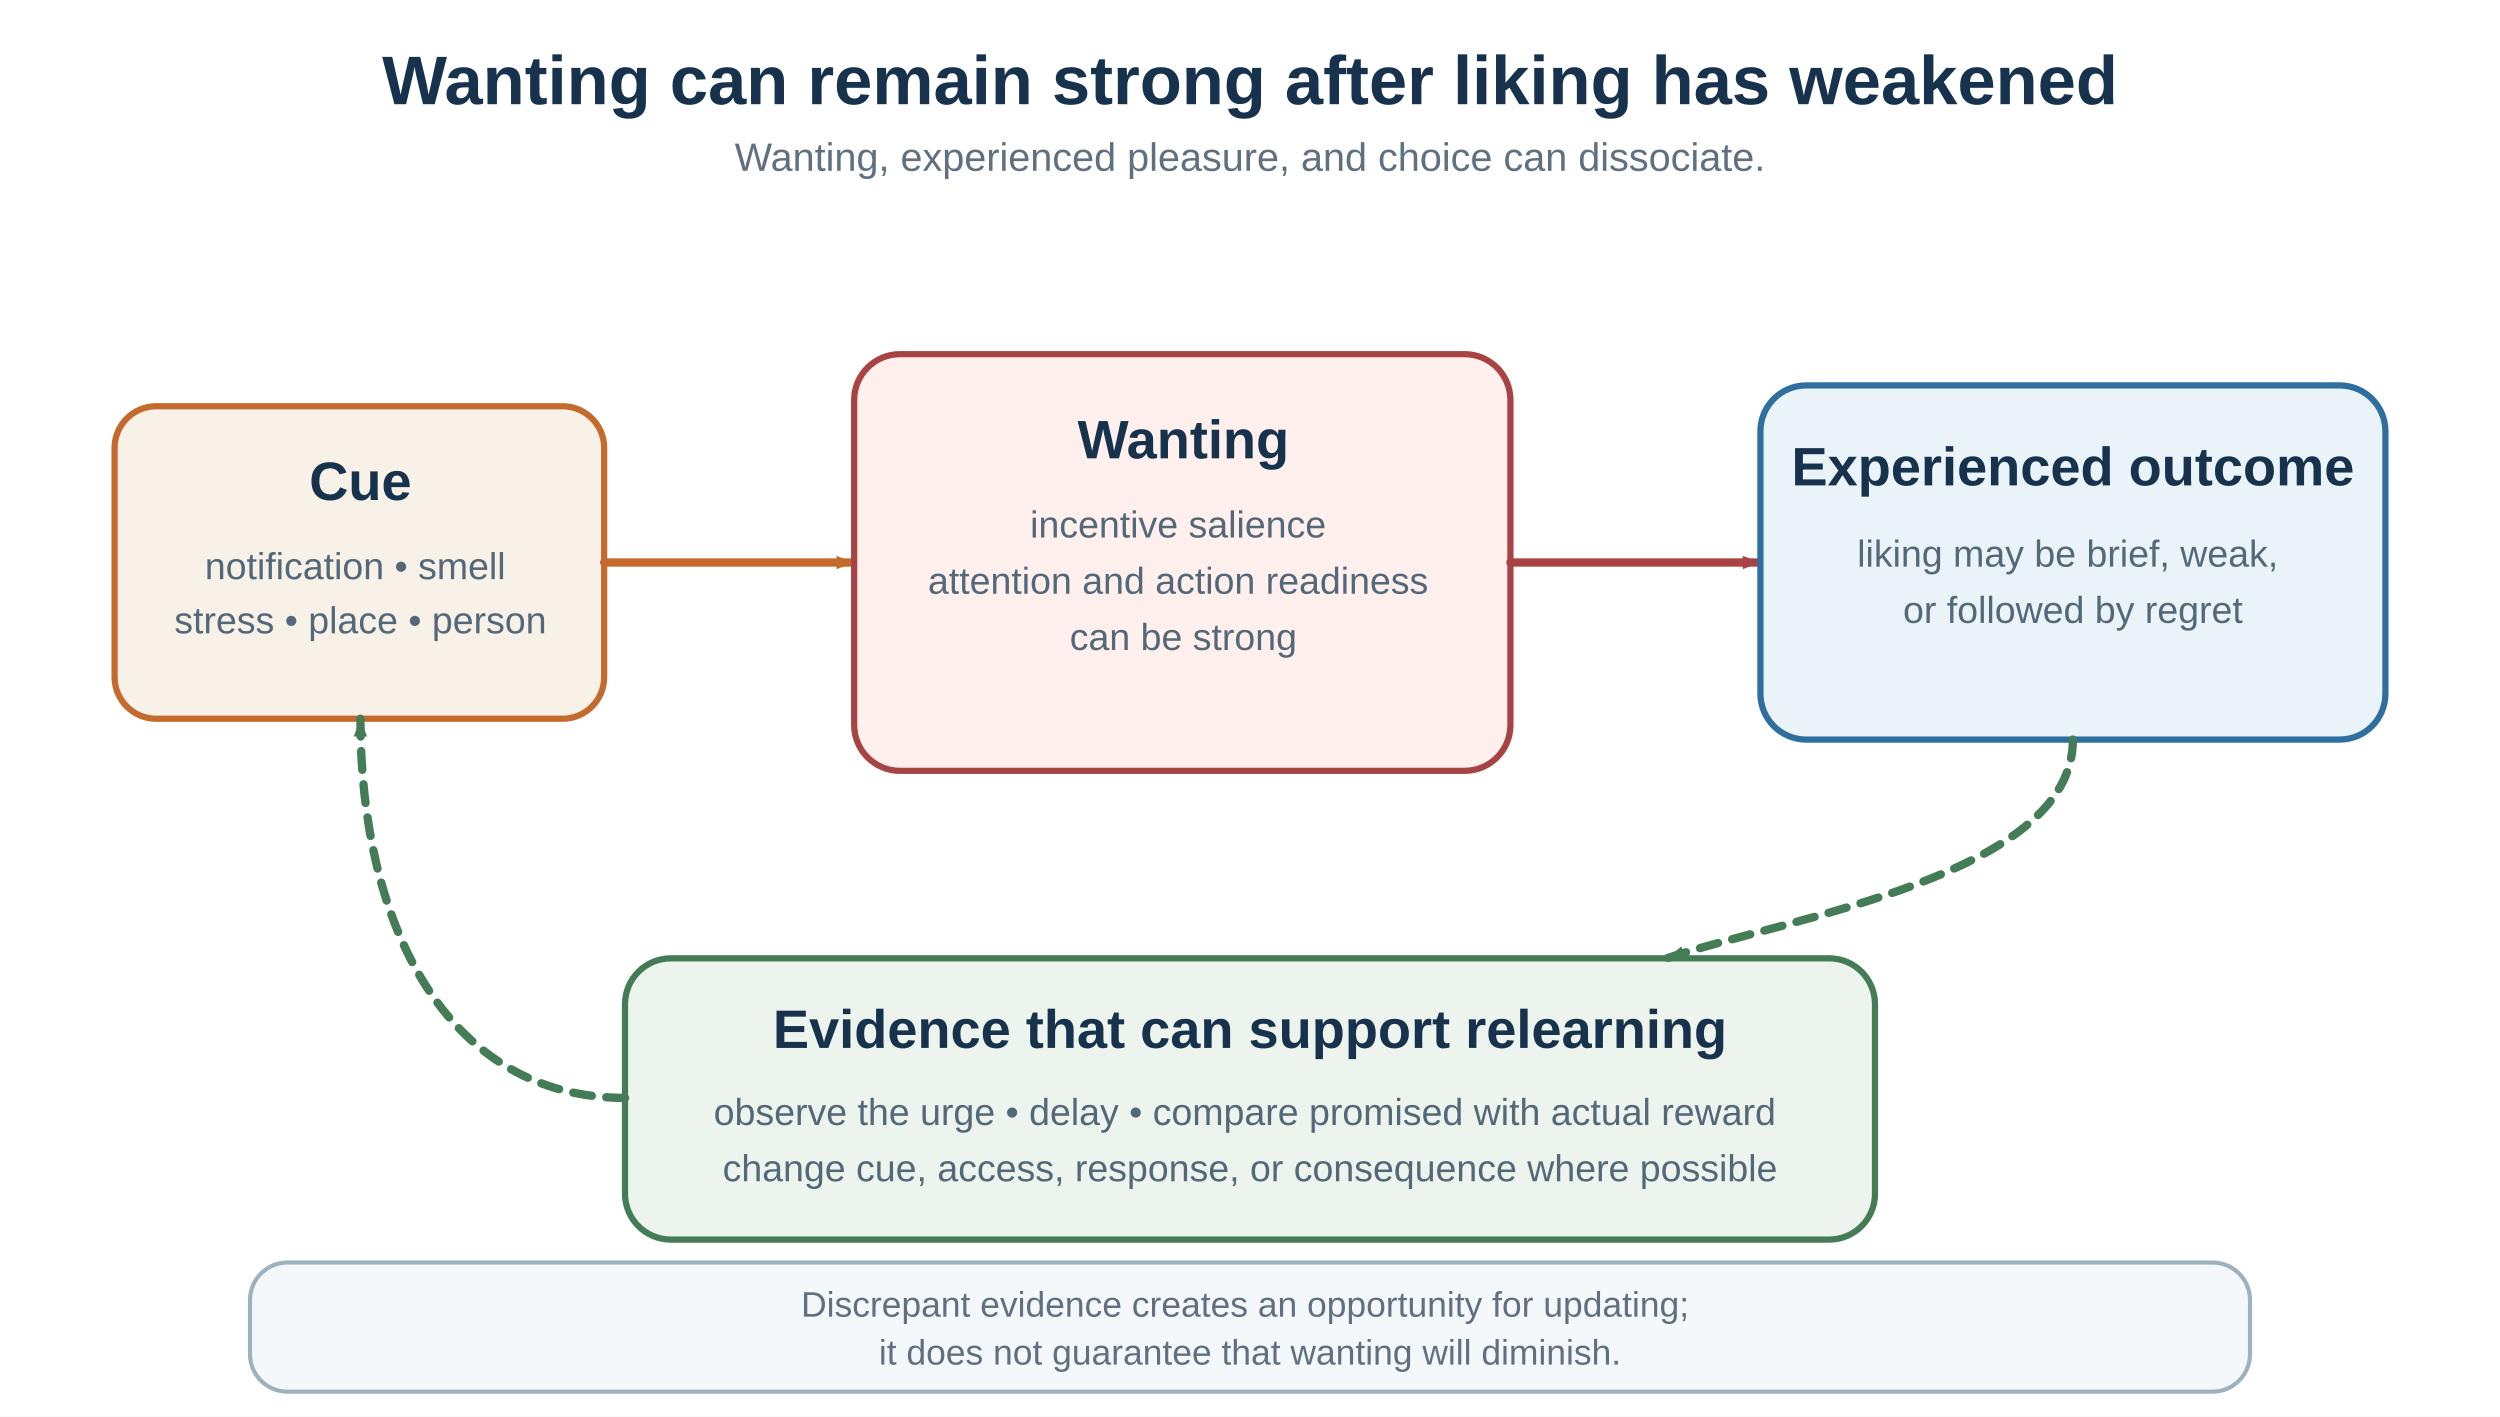
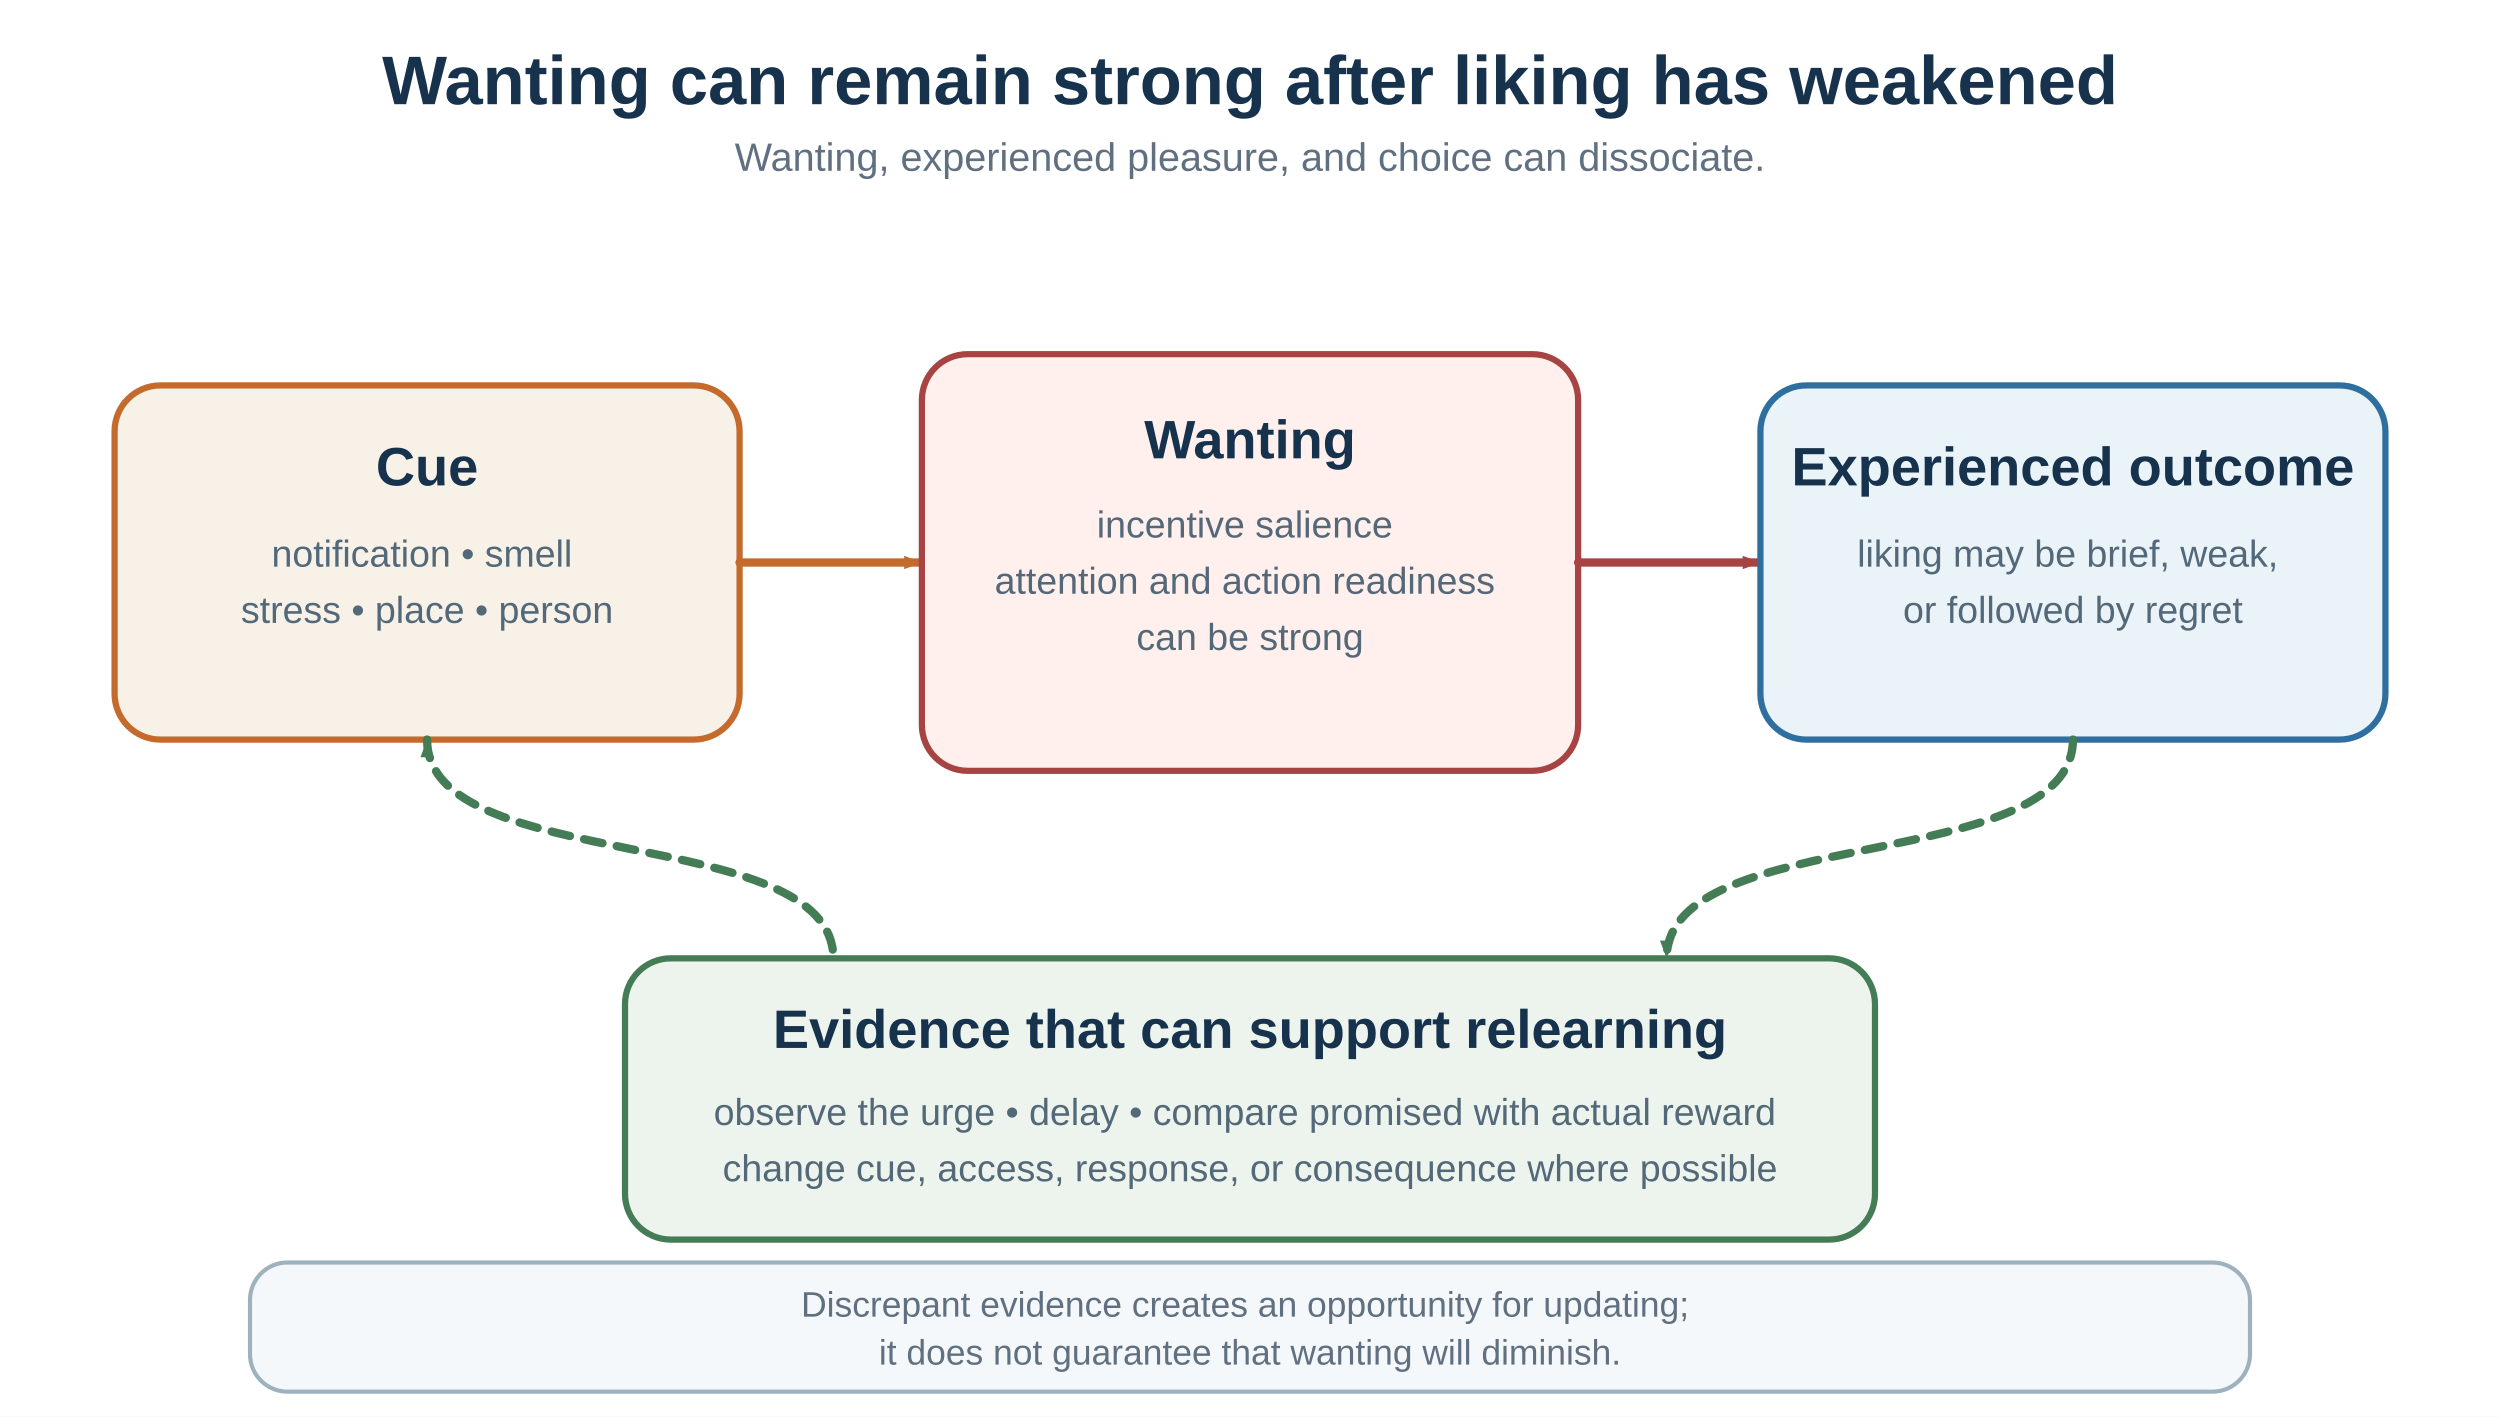
<svg xmlns="http://www.w3.org/2000/svg" width="1200" height="680" viewBox="0 0 1200 680" role="img" aria-labelledby="title desc">
  <defs>
    <marker id="orange-arrow" viewBox="0 0 10 8" markerWidth="10" markerHeight="8" refX="9" refY="4" orient="auto" markerUnits="userSpaceOnUse">
      <path d="M0.5 0.8 L9 4 L0.5 7.2 Z" fill="#c56a2d" />
    </marker>
    <marker id="red-arrow" viewBox="0 0 10 8" markerWidth="10" markerHeight="8" refX="9" refY="4" orient="auto" markerUnits="userSpaceOnUse">
      <path d="M0.5 0.8 L9 4 L0.5 7.2 Z" fill="#a74343" />
    </marker>
-     <marker id="green-arrow" viewBox="0 0 10 8" markerWidth="10" markerHeight="8" refX="9" refY="4" orient="auto" markerUnits="userSpaceOnUse">
+     <marker id="green-arrow" viewBox="0 0 10 8" markerWidth="10" markerHeight="8" refX="9" refY="4" orient="auto-start-reverse" markerUnits="userSpaceOnUse">
      <path d="M0.5 0.8 L9 4 L0.5 7.2 Z" fill="#447c55" />
    </marker>
    <style>
      .title{font:700 33px Arial,sans-serif;fill:#17324d}
      .subtitle{font:19px Arial,sans-serif;fill:#607080}
      .label{font:700 26px Arial,sans-serif;fill:#17324d}
      .body{font:18px Arial,sans-serif;fill:#536879}
      .small{font:17px Arial,sans-serif;fill:#607080}
      .flow{fill:none;stroke-width:4;stroke-linecap:round;stroke-linejoin:round}
    </style>
  </defs>
  <rect width="1200" height="680" fill="#ffffff" />
  <text class="title" x="600" y="50" text-anchor="middle">Wanting can remain strong after liking has weakened</text>
  <text class="subtitle" x="600" y="82" text-anchor="middle">Wanting, experienced pleasure, and choice can dissociate.</text>
-   <rect x="55" y="195" width="235" height="150" rx="20" fill="#f7f1e8" stroke="#c56a2d" stroke-width="3" />
-   <text class="label" x="173" y="240" text-anchor="middle">Cue</text>
-   <text class="body" x="173" y="278" text-anchor="middle">
-     <tspan x="173">notification • smell</tspan>
-     <tspan x="173" dy="26">stress • place • person</tspan>
+   <rect x="55" y="185" width="300" height="170" rx="22" fill="#f7f1e8" stroke="#c56a2d" stroke-width="3" />
+   <text class="label" x="205" y="233" text-anchor="middle">Cue</text>
+   <text class="body" x="205" y="272" text-anchor="middle">
+     <tspan x="205">notification • smell</tspan>
+     <tspan x="205" dy="27">stress • place • person</tspan>
  </text>
-   <path class="flow" d="M290 270 H410" stroke="#c56a2d" stroke-width="4" marker-end="url(#orange-arrow)" />
-   <rect x="410" y="170" width="315" height="200" rx="22" fill="#fff0ed" stroke="#a74343" stroke-width="3" />
-   <text class="label" x="568" y="220" text-anchor="middle">Wanting</text>
-   <text class="body" x="568" y="258" text-anchor="middle">
-     <tspan x="568">incentive salience</tspan>
-     <tspan x="568" dy="27">attention and action readiness</tspan>
-     <tspan x="568" dy="27">can be strong</tspan>
+   <path class="flow" d="M355 270 H442.5" stroke="#c56a2d" stroke-width="4" marker-end="url(#orange-arrow)" />
+   <rect x="442.5" y="170" width="315" height="200" rx="22" fill="#fff0ed" stroke="#a74343" stroke-width="3" />
+   <text class="label" x="600" y="220" text-anchor="middle">Wanting</text>
+   <text class="body" x="600" y="258" text-anchor="middle">
+     <tspan x="600">incentive salience</tspan>
+     <tspan x="600" dy="27">attention and action readiness</tspan>
+     <tspan x="600" dy="27">can be strong</tspan>
  </text>
-   <path class="flow" d="M725 270 H845" stroke="#a74343" stroke-width="4" marker-end="url(#red-arrow)" />
+   <path class="flow" d="M757.5 270 H845" stroke="#a74343" stroke-width="4" marker-end="url(#red-arrow)" />
  <rect x="845" y="185" width="300" height="170" rx="22" fill="#eaf3f8" stroke="#2f6f9f" stroke-width="3" />
  <text class="label" x="995" y="233" text-anchor="middle">Experienced outcome</text>
  <text class="body" x="995" y="272" text-anchor="middle">
    <tspan x="995">liking may be brief, weak,</tspan>
    <tspan x="995" dy="27">or followed by regret</tspan>
  </text>
  <rect x="300" y="460" width="600" height="135" rx="22" fill="#edf4ed" stroke="#447c55" stroke-width="3" />
  <text class="label" x="600" y="503" text-anchor="middle">Evidence that can support relearning</text>
  <text class="body" x="600" y="540" text-anchor="middle">
    <tspan x="600">observe the urge • delay • compare promised with actual reward</tspan>
    <tspan x="600" dy="27">change cue, access, response, or consequence where possible</tspan>
  </text>
-   <path class="flow" d="M995 355 C995 420 860 440 800 460" stroke="#447c55" stroke-width="4" stroke-dasharray="9 7" marker-end="url(#green-arrow)" />
-   <path class="flow" d="M300 527 C215 527 173 445 173 345" stroke="#447c55" stroke-width="4" stroke-dasharray="9 7" marker-end="url(#green-arrow)" />
+   <path class="flow" d="M995 355 C995 420 800 395 800 460" stroke="#447c55" stroke-width="4" stroke-dasharray="9 7" marker-end="url(#green-arrow)" />
+   <path class="flow" d="M205 355 C205 420 400 395 400 460" stroke="#447c55" stroke-width="4" stroke-dasharray="9 7" marker-start="url(#green-arrow)" />
  <rect x="120" y="606" width="960" height="62" rx="18" fill="#f5f8fa" stroke="#9eb1bf" stroke-width="2" />
  <text class="small" x="600" y="632" text-anchor="middle">
    <tspan x="600">Discrepant evidence creates an opportunity for updating;</tspan>
    <tspan x="600" dy="23">it does not guarantee that wanting will diminish.</tspan>
  </text>
</svg>
